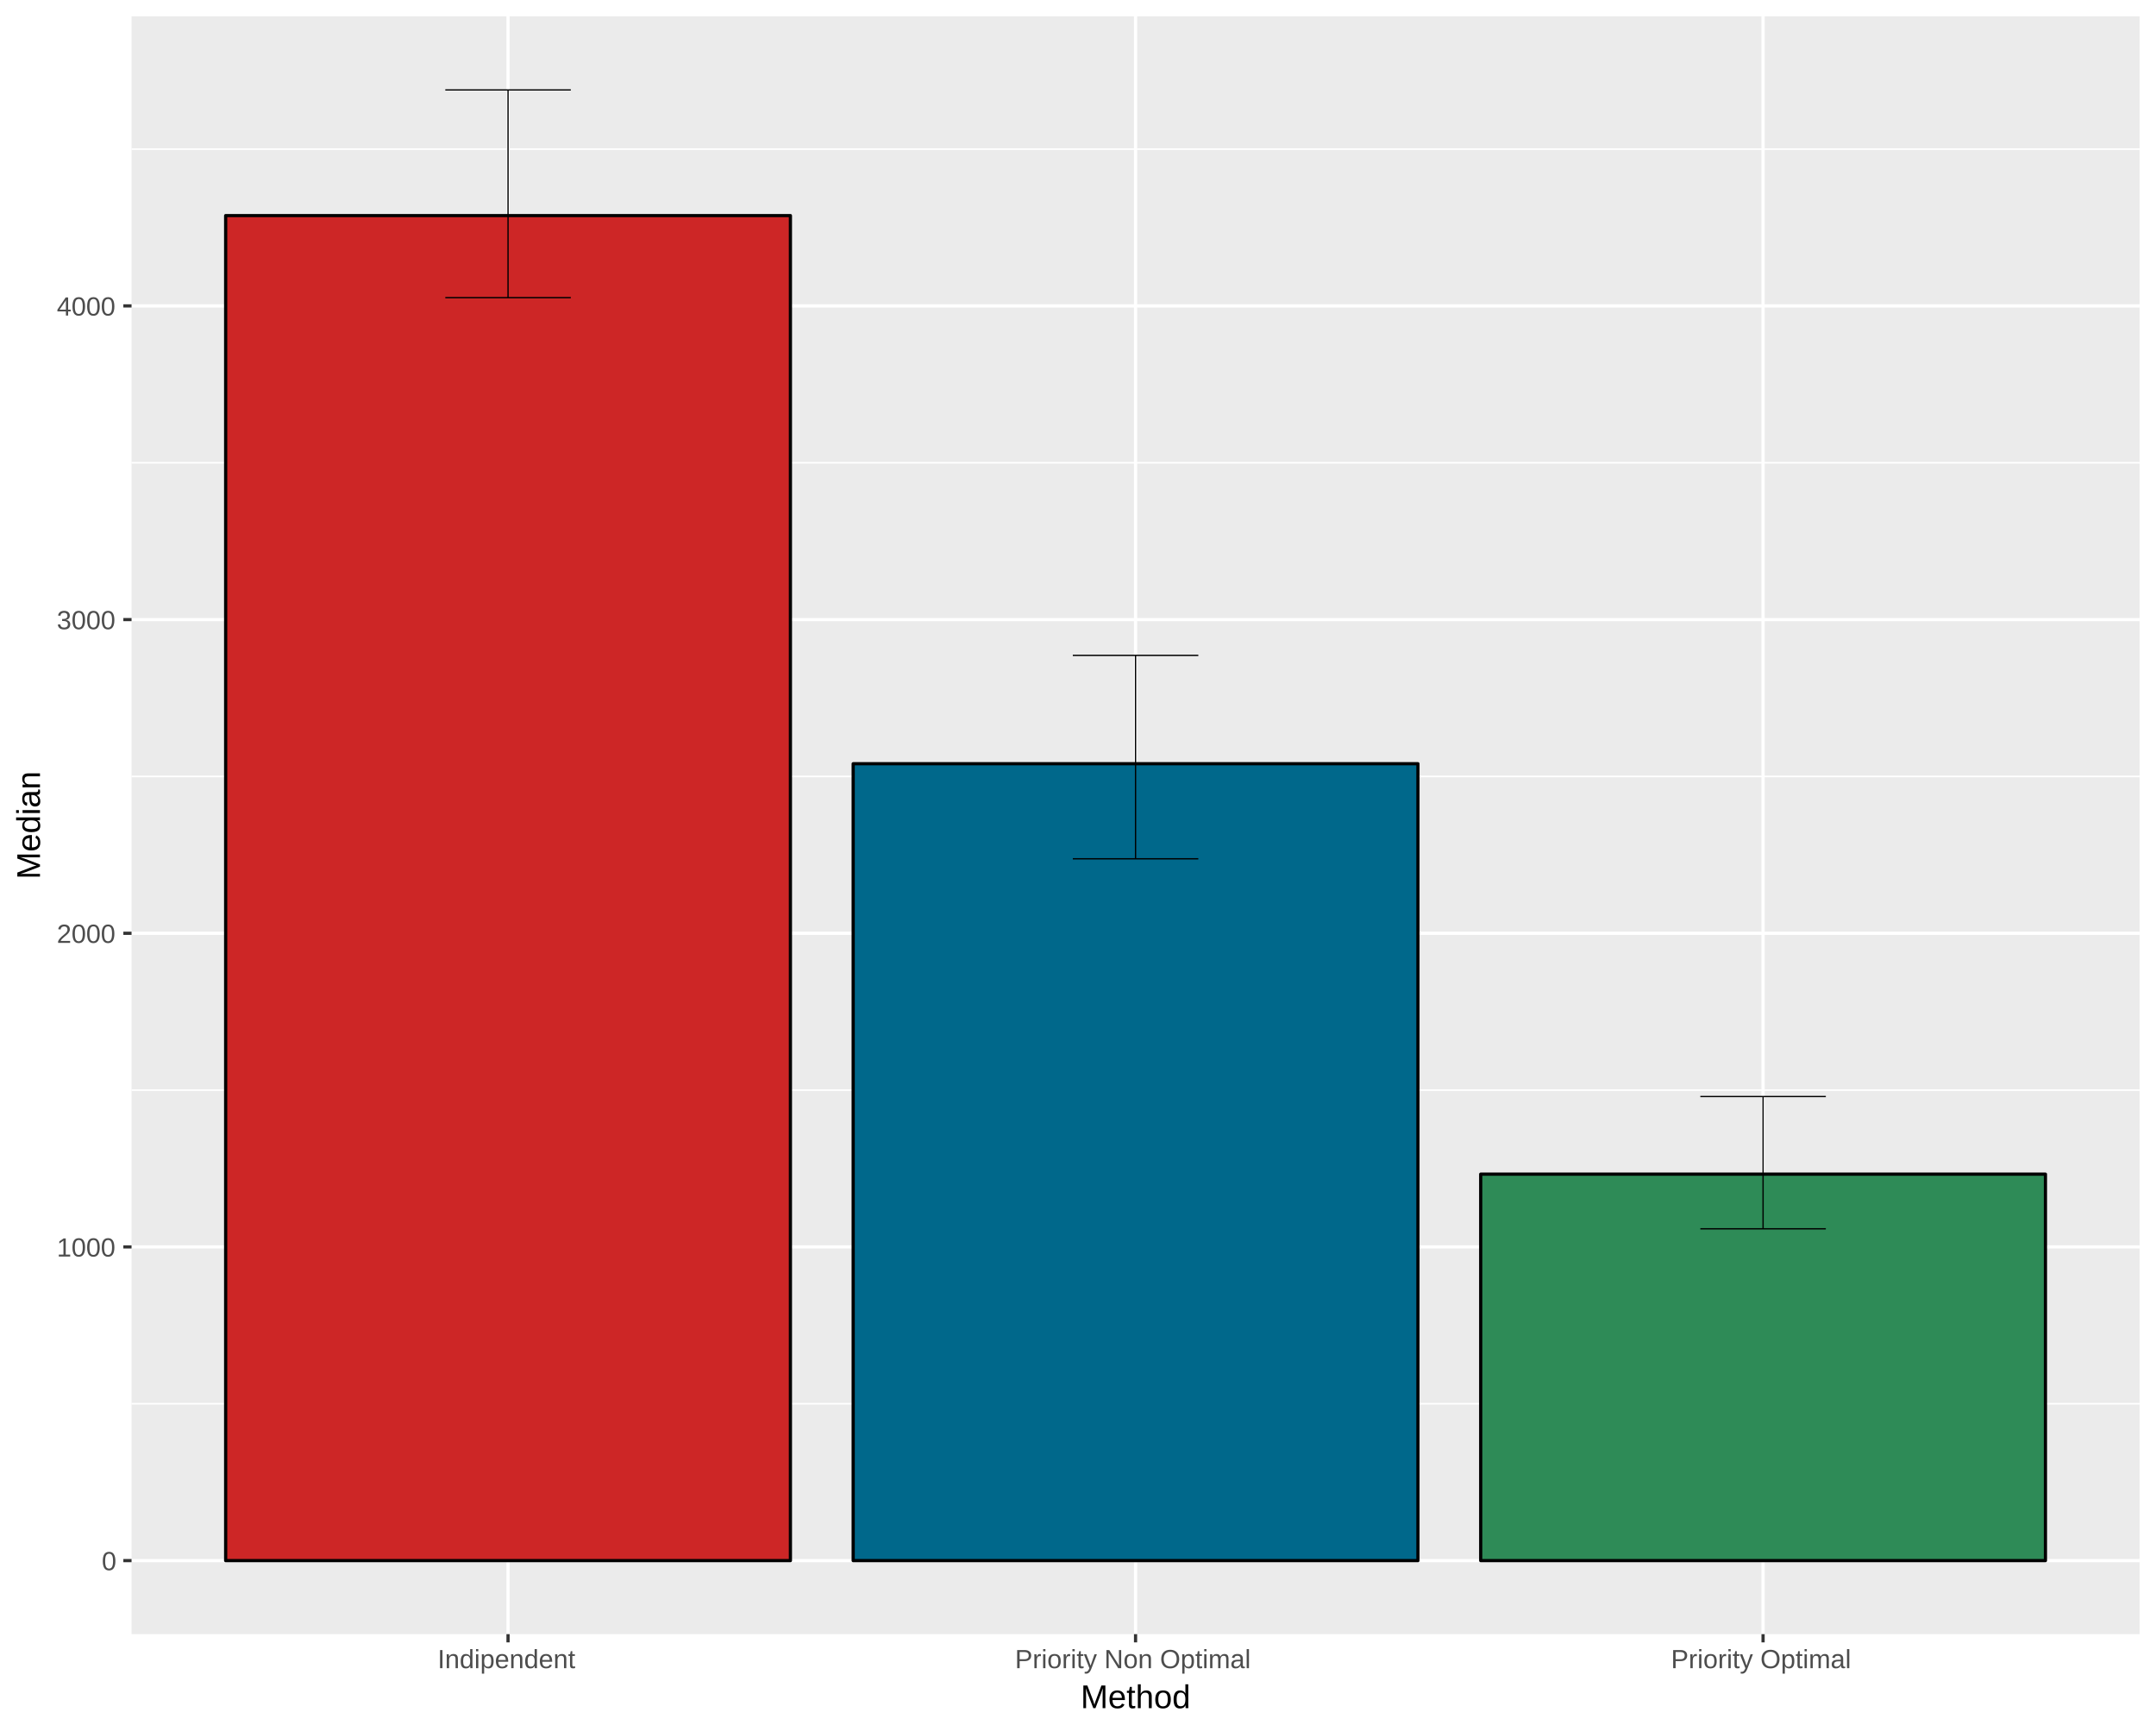
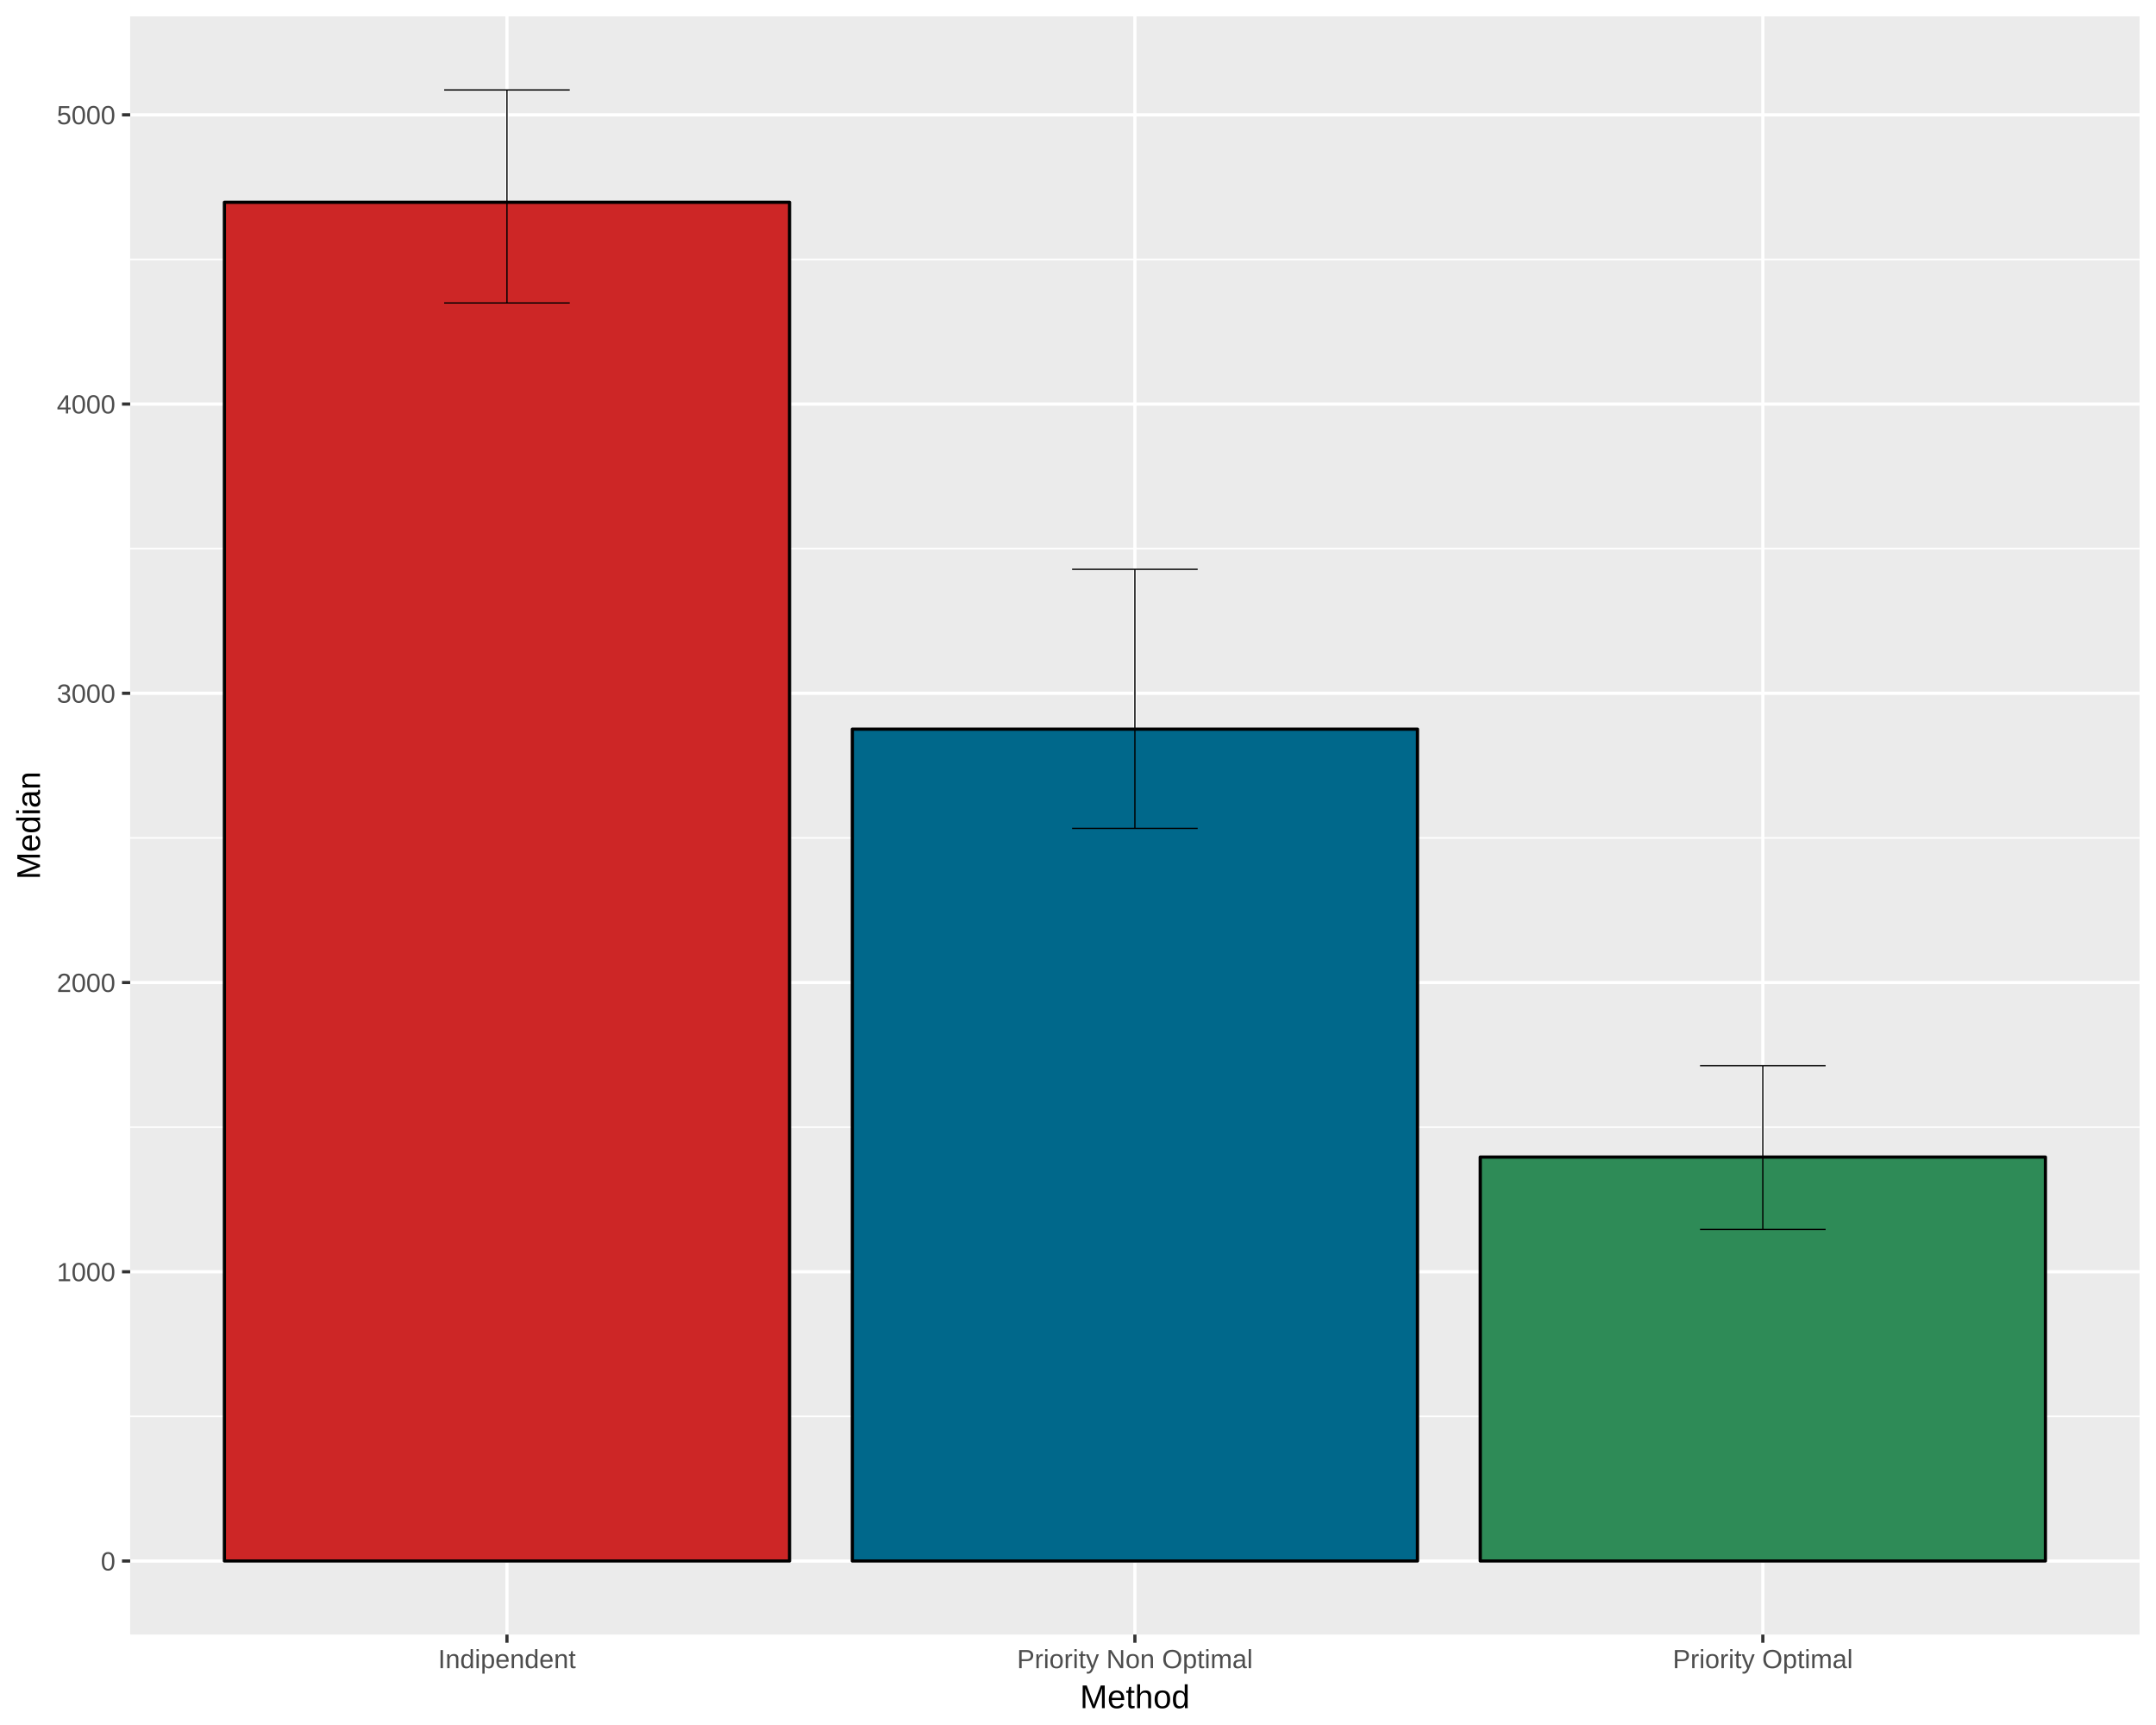
<svg xmlns="http://www.w3.org/2000/svg" viewBox="0 0 720.00 576.00">
  <defs>
    <style type="text/css">
    line, polyline, path, rect, circle {
      fill: none;
      stroke: #000000;
      stroke-linecap: round;
      stroke-linejoin: round;
      stroke-miterlimit: 10.00;
    }
  </style>
  </defs>
  <rect width="100%" height="100%" style="stroke: none; fill: #FFFFFF;" />
  <rect x="0.00" y="0.00" width="720.00" height="576.00" style="stroke-width: 1.07; stroke: #FFFFFF; fill: #FFFFFF;" />
  <defs>
-     <clipPath id="cpNDMuOTI3NXw3MTQuNTIxfDU0NS42NTZ8NS40Nzk0NQ==">
-       <rect x="43.93" y="5.48" width="670.59" height="540.18" />
+     <clipPath id="cpNDMuNDgxNnw3MTQuNTIxfDU0NS43OTZ8NS40Nzk0NQ==">
+       <rect x="43.48" y="5.48" width="671.04" height="540.32" />
    </clipPath>
  </defs>
-   <rect x="43.93" y="5.48" width="670.59" height="540.18" style="stroke-width: 1.07; stroke: none; fill: #EBEBEB;" clip-path="url(#cpNDMuOTI3NXw3MTQuNTIxfDU0NS42NTZ8NS40Nzk0NQ==)" />
-   <polyline points="43.93,468.73 714.52,468.73 " style="stroke-width: 0.53; stroke: #FFFFFF; stroke-linecap: butt;" clip-path="url(#cpNDMuOTI3NXw3MTQuNTIxfDU0NS42NTZ8NS40Nzk0NQ==)" />
-   <polyline points="43.93,364.00 714.52,364.00 " style="stroke-width: 0.53; stroke: #FFFFFF; stroke-linecap: butt;" clip-path="url(#cpNDMuOTI3NXw3MTQuNTIxfDU0NS42NTZ8NS40Nzk0NQ==)" />
-   <polyline points="43.93,259.26 714.52,259.26 " style="stroke-width: 0.53; stroke: #FFFFFF; stroke-linecap: butt;" clip-path="url(#cpNDMuOTI3NXw3MTQuNTIxfDU0NS42NTZ8NS40Nzk0NQ==)" />
-   <polyline points="43.93,154.52 714.52,154.52 " style="stroke-width: 0.53; stroke: #FFFFFF; stroke-linecap: butt;" clip-path="url(#cpNDMuOTI3NXw3MTQuNTIxfDU0NS42NTZ8NS40Nzk0NQ==)" />
-   <polyline points="43.93,49.78 714.52,49.78 " style="stroke-width: 0.53; stroke: #FFFFFF; stroke-linecap: butt;" clip-path="url(#cpNDMuOTI3NXw3MTQuNTIxfDU0NS42NTZ8NS40Nzk0NQ==)" />
-   <polyline points="43.93,521.10 714.52,521.10 " style="stroke-width: 1.07; stroke: #FFFFFF; stroke-linecap: butt;" clip-path="url(#cpNDMuOTI3NXw3MTQuNTIxfDU0NS42NTZ8NS40Nzk0NQ==)" />
-   <polyline points="43.93,416.36 714.52,416.36 " style="stroke-width: 1.07; stroke: #FFFFFF; stroke-linecap: butt;" clip-path="url(#cpNDMuOTI3NXw3MTQuNTIxfDU0NS42NTZ8NS40Nzk0NQ==)" />
-   <polyline points="43.93,311.63 714.52,311.63 " style="stroke-width: 1.07; stroke: #FFFFFF; stroke-linecap: butt;" clip-path="url(#cpNDMuOTI3NXw3MTQuNTIxfDU0NS42NTZ8NS40Nzk0NQ==)" />
-   <polyline points="43.93,206.89 714.52,206.89 " style="stroke-width: 1.07; stroke: #FFFFFF; stroke-linecap: butt;" clip-path="url(#cpNDMuOTI3NXw3MTQuNTIxfDU0NS42NTZ8NS40Nzk0NQ==)" />
-   <polyline points="43.93,102.15 714.52,102.15 " style="stroke-width: 1.07; stroke: #FFFFFF; stroke-linecap: butt;" clip-path="url(#cpNDMuOTI3NXw3MTQuNTIxfDU0NS42NTZ8NS40Nzk0NQ==)" />
-   <polyline points="169.66,545.66 169.66,5.48 " style="stroke-width: 1.07; stroke: #FFFFFF; stroke-linecap: butt;" clip-path="url(#cpNDMuOTI3NXw3MTQuNTIxfDU0NS42NTZ8NS40Nzk0NQ==)" />
-   <polyline points="379.22,545.66 379.22,5.48 " style="stroke-width: 1.07; stroke: #FFFFFF; stroke-linecap: butt;" clip-path="url(#cpNDMuOTI3NXw3MTQuNTIxfDU0NS42NTZ8NS40Nzk0NQ==)" />
-   <polyline points="588.78,545.66 588.78,5.48 " style="stroke-width: 1.07; stroke: #FFFFFF; stroke-linecap: butt;" clip-path="url(#cpNDMuOTI3NXw3MTQuNTIxfDU0NS42NTZ8NS40Nzk0NQ==)" />
-   <rect x="75.36" y="71.99" width="188.60" height="449.12" style="stroke-width: 1.07; stroke-linecap: butt; fill: #CD2626;" clip-path="url(#cpNDMuOTI3NXw3MTQuNTIxfDU0NS42NTZ8NS40Nzk0NQ==)" />
-   <rect x="284.92" y="255.02" width="188.60" height="266.09" style="stroke-width: 1.07; stroke-linecap: butt; fill: #00688B;" clip-path="url(#cpNDMuOTI3NXw3MTQuNTIxfDU0NS42NTZ8NS40Nzk0NQ==)" />
-   <rect x="494.48" y="392.07" width="188.60" height="129.04" style="stroke-width: 1.07; stroke-linecap: butt; fill: #2E8B57;" clip-path="url(#cpNDMuOTI3NXw3MTQuNTIxfDU0NS42NTZ8NS40Nzk0NQ==)" />
-   <polyline points="148.71,30.03 190.62,30.03 " style="stroke-width: 0.43; stroke-linecap: butt;" clip-path="url(#cpNDMuOTI3NXw3MTQuNTIxfDU0NS42NTZ8NS40Nzk0NQ==)" />
-   <polyline points="169.66,30.03 169.66,99.39 " style="stroke-width: 0.43; stroke-linecap: butt;" clip-path="url(#cpNDMuOTI3NXw3MTQuNTIxfDU0NS42NTZ8NS40Nzk0NQ==)" />
-   <polyline points="148.71,99.39 190.62,99.39 " style="stroke-width: 0.43; stroke-linecap: butt;" clip-path="url(#cpNDMuOTI3NXw3MTQuNTIxfDU0NS42NTZ8NS40Nzk0NQ==)" />
-   <polyline points="358.27,218.83 400.18,218.83 " style="stroke-width: 0.43; stroke-linecap: butt;" clip-path="url(#cpNDMuOTI3NXw3MTQuNTIxfDU0NS42NTZ8NS40Nzk0NQ==)" />
-   <polyline points="379.22,218.83 379.22,286.76 " style="stroke-width: 0.43; stroke-linecap: butt;" clip-path="url(#cpNDMuOTI3NXw3MTQuNTIxfDU0NS42NTZ8NS40Nzk0NQ==)" />
-   <polyline points="358.27,286.76 400.18,286.76 " style="stroke-width: 0.43; stroke-linecap: butt;" clip-path="url(#cpNDMuOTI3NXw3MTQuNTIxfDU0NS42NTZ8NS40Nzk0NQ==)" />
-   <polyline points="567.83,366.14 609.74,366.14 " style="stroke-width: 0.43; stroke-linecap: butt;" clip-path="url(#cpNDMuOTI3NXw3MTQuNTIxfDU0NS42NTZ8NS40Nzk0NQ==)" />
-   <polyline points="588.78,366.14 588.78,410.31 " style="stroke-width: 0.43; stroke-linecap: butt;" clip-path="url(#cpNDMuOTI3NXw3MTQuNTIxfDU0NS42NTZ8NS40Nzk0NQ==)" />
-   <polyline points="567.83,410.31 609.74,410.31 " style="stroke-width: 0.43; stroke-linecap: butt;" clip-path="url(#cpNDMuOTI3NXw3MTQuNTIxfDU0NS42NTZ8NS40Nzk0NQ==)" />
+   <rect x="43.48" y="5.48" width="671.04" height="540.32" style="stroke-width: 1.07; stroke: none; fill: #EBEBEB;" clip-path="url(#cpNDMuNDgxNnw3MTQuNTIxfDU0NS43OTZ8NS40Nzk0NQ==)" />
+   <polyline points="43.48,472.95 714.52,472.95 " style="stroke-width: 0.53; stroke: #FFFFFF; stroke-linecap: butt;" clip-path="url(#cpNDMuNDgxNnw3MTQuNTIxfDU0NS43OTZ8NS40Nzk0NQ==)" />
+   <polyline points="43.48,376.37 714.52,376.37 " style="stroke-width: 0.53; stroke: #FFFFFF; stroke-linecap: butt;" clip-path="url(#cpNDMuNDgxNnw3MTQuNTIxfDU0NS43OTZ8NS40Nzk0NQ==)" />
+   <polyline points="43.48,279.79 714.52,279.79 " style="stroke-width: 0.53; stroke: #FFFFFF; stroke-linecap: butt;" clip-path="url(#cpNDMuNDgxNnw3MTQuNTIxfDU0NS43OTZ8NS40Nzk0NQ==)" />
+   <polyline points="43.48,183.21 714.52,183.21 " style="stroke-width: 0.53; stroke: #FFFFFF; stroke-linecap: butt;" clip-path="url(#cpNDMuNDgxNnw3MTQuNTIxfDU0NS43OTZ8NS40Nzk0NQ==)" />
+   <polyline points="43.48,86.63 714.52,86.63 " style="stroke-width: 0.53; stroke: #FFFFFF; stroke-linecap: butt;" clip-path="url(#cpNDMuNDgxNnw3MTQuNTIxfDU0NS43OTZ8NS40Nzk0NQ==)" />
+   <polyline points="43.48,521.24 714.52,521.24 " style="stroke-width: 1.07; stroke: #FFFFFF; stroke-linecap: butt;" clip-path="url(#cpNDMuNDgxNnw3MTQuNTIxfDU0NS43OTZ8NS40Nzk0NQ==)" />
+   <polyline points="43.48,424.66 714.52,424.66 " style="stroke-width: 1.07; stroke: #FFFFFF; stroke-linecap: butt;" clip-path="url(#cpNDMuNDgxNnw3MTQuNTIxfDU0NS43OTZ8NS40Nzk0NQ==)" />
+   <polyline points="43.48,328.08 714.52,328.08 " style="stroke-width: 1.07; stroke: #FFFFFF; stroke-linecap: butt;" clip-path="url(#cpNDMuNDgxNnw3MTQuNTIxfDU0NS43OTZ8NS40Nzk0NQ==)" />
+   <polyline points="43.48,231.50 714.52,231.50 " style="stroke-width: 1.07; stroke: #FFFFFF; stroke-linecap: butt;" clip-path="url(#cpNDMuNDgxNnw3MTQuNTIxfDU0NS43OTZ8NS40Nzk0NQ==)" />
+   <polyline points="43.48,134.92 714.52,134.92 " style="stroke-width: 1.07; stroke: #FFFFFF; stroke-linecap: butt;" clip-path="url(#cpNDMuNDgxNnw3MTQuNTIxfDU0NS43OTZ8NS40Nzk0NQ==)" />
+   <polyline points="43.48,38.34 714.52,38.34 " style="stroke-width: 1.07; stroke: #FFFFFF; stroke-linecap: butt;" clip-path="url(#cpNDMuNDgxNnw3MTQuNTIxfDU0NS43OTZ8NS40Nzk0NQ==)" />
+   <polyline points="169.30,545.80 169.30,5.48 " style="stroke-width: 1.07; stroke: #FFFFFF; stroke-linecap: butt;" clip-path="url(#cpNDMuNDgxNnw3MTQuNTIxfDU0NS43OTZ8NS40Nzk0NQ==)" />
+   <polyline points="379.00,545.80 379.00,5.48 " style="stroke-width: 1.07; stroke: #FFFFFF; stroke-linecap: butt;" clip-path="url(#cpNDMuNDgxNnw3MTQuNTIxfDU0NS43OTZ8NS40Nzk0NQ==)" />
+   <polyline points="588.70,545.80 588.70,5.48 " style="stroke-width: 1.07; stroke: #FFFFFF; stroke-linecap: butt;" clip-path="url(#cpNDMuNDgxNnw3MTQuNTIxfDU0NS43OTZ8NS40Nzk0NQ==)" />
+   <rect x="74.94" y="67.55" width="188.73" height="453.68" style="stroke-width: 1.07; stroke-linecap: butt; fill: #CD2626;" clip-path="url(#cpNDMuNDgxNnw3MTQuNTIxfDU0NS43OTZ8NS40Nzk0NQ==)" />
+   <rect x="284.64" y="243.47" width="188.73" height="277.76" style="stroke-width: 1.07; stroke-linecap: butt; fill: #00688B;" clip-path="url(#cpNDMuNDgxNnw3MTQuNTIxfDU0NS43OTZ8NS40Nzk0NQ==)" />
+   <rect x="494.34" y="386.36" width="188.73" height="134.87" style="stroke-width: 1.07; stroke-linecap: butt; fill: #2E8B57;" clip-path="url(#cpNDMuNDgxNnw3MTQuNTIxfDU0NS43OTZ8NS40Nzk0NQ==)" />
+   <polyline points="148.33,30.04 190.27,30.04 " style="stroke-width: 0.43; stroke-linecap: butt;" clip-path="url(#cpNDMuNDgxNnw3MTQuNTIxfDU0NS43OTZ8NS40Nzk0NQ==)" />
+   <polyline points="169.30,30.04 169.30,101.17 " style="stroke-width: 0.43; stroke-linecap: butt;" clip-path="url(#cpNDMuNDgxNnw3MTQuNTIxfDU0NS43OTZ8NS40Nzk0NQ==)" />
+   <polyline points="148.33,101.17 190.27,101.17 " style="stroke-width: 0.43; stroke-linecap: butt;" clip-path="url(#cpNDMuNDgxNnw3MTQuNTIxfDU0NS43OTZ8NS40Nzk0NQ==)" />
+   <polyline points="358.03,190.10 399.97,190.10 " style="stroke-width: 0.43; stroke-linecap: butt;" clip-path="url(#cpNDMuNDgxNnw3MTQuNTIxfDU0NS43OTZ8NS40Nzk0NQ==)" />
+   <polyline points="379.00,190.10 379.00,276.61 " style="stroke-width: 0.43; stroke-linecap: butt;" clip-path="url(#cpNDMuNDgxNnw3MTQuNTIxfDU0NS43OTZ8NS40Nzk0NQ==)" />
+   <polyline points="358.03,276.61 399.97,276.61 " style="stroke-width: 0.43; stroke-linecap: butt;" clip-path="url(#cpNDMuNDgxNnw3MTQuNTIxfDU0NS43OTZ8NS40Nzk0NQ==)" />
+   <polyline points="567.73,355.87 609.67,355.87 " style="stroke-width: 0.43; stroke-linecap: butt;" clip-path="url(#cpNDMuNDgxNnw3MTQuNTIxfDU0NS43OTZ8NS40Nzk0NQ==)" />
+   <polyline points="588.70,355.87 588.70,410.52 " style="stroke-width: 0.43; stroke-linecap: butt;" clip-path="url(#cpNDMuNDgxNnw3MTQuNTIxfDU0NS43OTZ8NS40Nzk0NQ==)" />
+   <polyline points="567.73,410.52 609.67,410.52 " style="stroke-width: 0.43; stroke-linecap: butt;" clip-path="url(#cpNDMuNDgxNnw3MTQuNTIxfDU0NS43OTZ8NS40Nzk0NQ==)" />
  <defs>
    <clipPath id="cpMHw3MjB8NTc2fDA=">
      <rect x="0.00" y="0.00" width="720.00" height="576.00" />
    </clipPath>
  </defs>
  <g clip-path="url(#cpMHw3MjB8NTc2fDA=)">
-     <text x="33.99" y="524.32" style="font-size: 8.80px; fill: #4D4D4D; font-family: Arial;" textLength="5.01px" lengthAdjust="spacingAndGlyphs">0</text>
+     <text x="33.66" y="524.39" style="font-size: 8.80px; fill: #4D4D4D; font-family: Arial;" textLength="4.89px" lengthAdjust="spacingAndGlyphs">0</text>
  </g>
  <g clip-path="url(#cpMHw3MjB8NTc2fDA=)">
-     <text x="18.97" y="419.58" style="font-size: 8.80px; fill: #4D4D4D; font-family: Arial;" textLength="20.02px" lengthAdjust="spacingAndGlyphs">1000</text>
+     <text x="18.97" y="427.81" style="font-size: 8.80px; fill: #4D4D4D; font-family: Arial;" textLength="19.58px" lengthAdjust="spacingAndGlyphs">1000</text>
  </g>
  <g clip-path="url(#cpMHw3MjB8NTc2fDA=)">
-     <text x="18.97" y="314.85" style="font-size: 8.80px; fill: #4D4D4D; font-family: Arial;" textLength="20.02px" lengthAdjust="spacingAndGlyphs">2000</text>
+     <text x="18.97" y="331.23" style="font-size: 8.80px; fill: #4D4D4D; font-family: Arial;" textLength="19.58px" lengthAdjust="spacingAndGlyphs">2000</text>
  </g>
  <g clip-path="url(#cpMHw3MjB8NTc2fDA=)">
-     <text x="18.97" y="210.11" style="font-size: 8.80px; fill: #4D4D4D; font-family: Arial;" textLength="20.02px" lengthAdjust="spacingAndGlyphs">3000</text>
+     <text x="18.97" y="234.65" style="font-size: 8.80px; fill: #4D4D4D; font-family: Arial;" textLength="19.58px" lengthAdjust="spacingAndGlyphs">3000</text>
  </g>
  <g clip-path="url(#cpMHw3MjB8NTc2fDA=)">
-     <text x="18.97" y="105.37" style="font-size: 8.80px; fill: #4D4D4D; font-family: Arial;" textLength="20.02px" lengthAdjust="spacingAndGlyphs">4000</text>
-   </g>
-   <polyline points="41.19,521.10 43.93,521.10 " style="stroke-width: 1.07; stroke: #333333; stroke-linecap: butt;" clip-path="url(#cpMHw3MjB8NTc2fDA=)" />
-   <polyline points="41.19,416.36 43.93,416.36 " style="stroke-width: 1.07; stroke: #333333; stroke-linecap: butt;" clip-path="url(#cpMHw3MjB8NTc2fDA=)" />
-   <polyline points="41.19,311.63 43.93,311.63 " style="stroke-width: 1.07; stroke: #333333; stroke-linecap: butt;" clip-path="url(#cpMHw3MjB8NTc2fDA=)" />
-   <polyline points="41.19,206.89 43.93,206.89 " style="stroke-width: 1.07; stroke: #333333; stroke-linecap: butt;" clip-path="url(#cpMHw3MjB8NTc2fDA=)" />
-   <polyline points="41.19,102.15 43.93,102.15 " style="stroke-width: 1.07; stroke: #333333; stroke-linecap: butt;" clip-path="url(#cpMHw3MjB8NTc2fDA=)" />
-   <polyline points="169.66,548.40 169.66,545.66 " style="stroke-width: 1.07; stroke: #333333; stroke-linecap: butt;" clip-path="url(#cpMHw3MjB8NTc2fDA=)" />
-   <polyline points="379.22,548.40 379.22,545.66 " style="stroke-width: 1.07; stroke: #333333; stroke-linecap: butt;" clip-path="url(#cpMHw3MjB8NTc2fDA=)" />
-   <polyline points="588.78,548.40 588.78,545.66 " style="stroke-width: 1.07; stroke: #333333; stroke-linecap: butt;" clip-path="url(#cpMHw3MjB8NTc2fDA=)" />
-   <g clip-path="url(#cpMHw3MjB8NTc2fDA=)">
-     <text x="146.14" y="557.03" style="font-size: 8.80px; fill: #4D4D4D; font-family: Arial;" textLength="47.04px" lengthAdjust="spacingAndGlyphs">Indipendent</text>
+     <text x="18.97" y="138.07" style="font-size: 8.80px; fill: #4D4D4D; font-family: Arial;" textLength="19.58px" lengthAdjust="spacingAndGlyphs">4000</text>
  </g>
  <g clip-path="url(#cpMHw3MjB8NTc2fDA=)">
-     <text x="338.96" y="557.03" style="font-size: 8.80px; fill: #4D4D4D; font-family: Arial;" textLength="80.52px" lengthAdjust="spacingAndGlyphs">Priority Non Optimal</text>
+     <text x="18.97" y="41.49" style="font-size: 8.80px; fill: #4D4D4D; font-family: Arial;" textLength="19.58px" lengthAdjust="spacingAndGlyphs">5000</text>
+   </g>
+   <polyline points="40.74,521.24 43.48,521.24 " style="stroke-width: 1.07; stroke: #333333; stroke-linecap: butt;" clip-path="url(#cpMHw3MjB8NTc2fDA=)" />
+   <polyline points="40.74,424.66 43.48,424.66 " style="stroke-width: 1.07; stroke: #333333; stroke-linecap: butt;" clip-path="url(#cpMHw3MjB8NTc2fDA=)" />
+   <polyline points="40.74,328.08 43.48,328.08 " style="stroke-width: 1.07; stroke: #333333; stroke-linecap: butt;" clip-path="url(#cpMHw3MjB8NTc2fDA=)" />
+   <polyline points="40.74,231.50 43.48,231.50 " style="stroke-width: 1.07; stroke: #333333; stroke-linecap: butt;" clip-path="url(#cpMHw3MjB8NTc2fDA=)" />
+   <polyline points="40.74,134.92 43.48,134.92 " style="stroke-width: 1.07; stroke: #333333; stroke-linecap: butt;" clip-path="url(#cpMHw3MjB8NTc2fDA=)" />
+   <polyline points="40.74,38.34 43.48,38.34 " style="stroke-width: 1.07; stroke: #333333; stroke-linecap: butt;" clip-path="url(#cpMHw3MjB8NTc2fDA=)" />
+   <polyline points="169.30,548.54 169.30,545.80 " style="stroke-width: 1.07; stroke: #333333; stroke-linecap: butt;" clip-path="url(#cpMHw3MjB8NTc2fDA=)" />
+   <polyline points="379.00,548.54 379.00,545.80 " style="stroke-width: 1.07; stroke: #333333; stroke-linecap: butt;" clip-path="url(#cpMHw3MjB8NTc2fDA=)" />
+   <polyline points="588.70,548.54 588.70,545.80 " style="stroke-width: 1.07; stroke: #333333; stroke-linecap: butt;" clip-path="url(#cpMHw3MjB8NTc2fDA=)" />
+   <g clip-path="url(#cpMHw3MjB8NTc2fDA=)">
+     <text x="146.30" y="557.03" style="font-size: 8.80px; fill: #4D4D4D; font-family: Arial;" textLength="46.00px" lengthAdjust="spacingAndGlyphs">Indipendent</text>
  </g>
  <g clip-path="url(#cpMHw3MjB8NTc2fDA=)">
-     <text x="558.03" y="557.03" style="font-size: 8.80px; fill: #4D4D4D; font-family: Arial;" textLength="61.51px" lengthAdjust="spacingAndGlyphs">Priority Optimal</text>
+     <text x="339.64" y="557.03" style="font-size: 8.80px; fill: #4D4D4D; font-family: Arial;" textLength="78.73px" lengthAdjust="spacingAndGlyphs">Priority Non Optimal</text>
  </g>
  <g clip-path="url(#cpMHw3MjB8NTc2fDA=)">
-     <text x="360.88" y="570.38" style="font-size: 11.00px; font-family: Arial;" textLength="36.69px" lengthAdjust="spacingAndGlyphs">Method</text>
+     <text x="558.63" y="557.03" style="font-size: 8.80px; fill: #4D4D4D; font-family: Arial;" textLength="60.14px" lengthAdjust="spacingAndGlyphs">Priority Optimal</text>
  </g>
  <g clip-path="url(#cpMHw3MjB8NTc2fDA=)">
-     <text transform="translate(13.35,293.61) rotate(-90)" style="font-size: 11.00px; font-family: Arial;" textLength="36.08px" lengthAdjust="spacingAndGlyphs">Median</text>
+     <text x="360.66" y="570.38" style="font-size: 11.00px; font-family: Arial;" textLength="36.69px" lengthAdjust="spacingAndGlyphs">Method</text>
+   </g>
+   <g clip-path="url(#cpMHw3MjB8NTc2fDA=)">
+     <text transform="translate(13.35,293.68) rotate(-90)" style="font-size: 11.00px; font-family: Arial;" textLength="36.08px" lengthAdjust="spacingAndGlyphs">Median</text>
  </g>
</svg>
